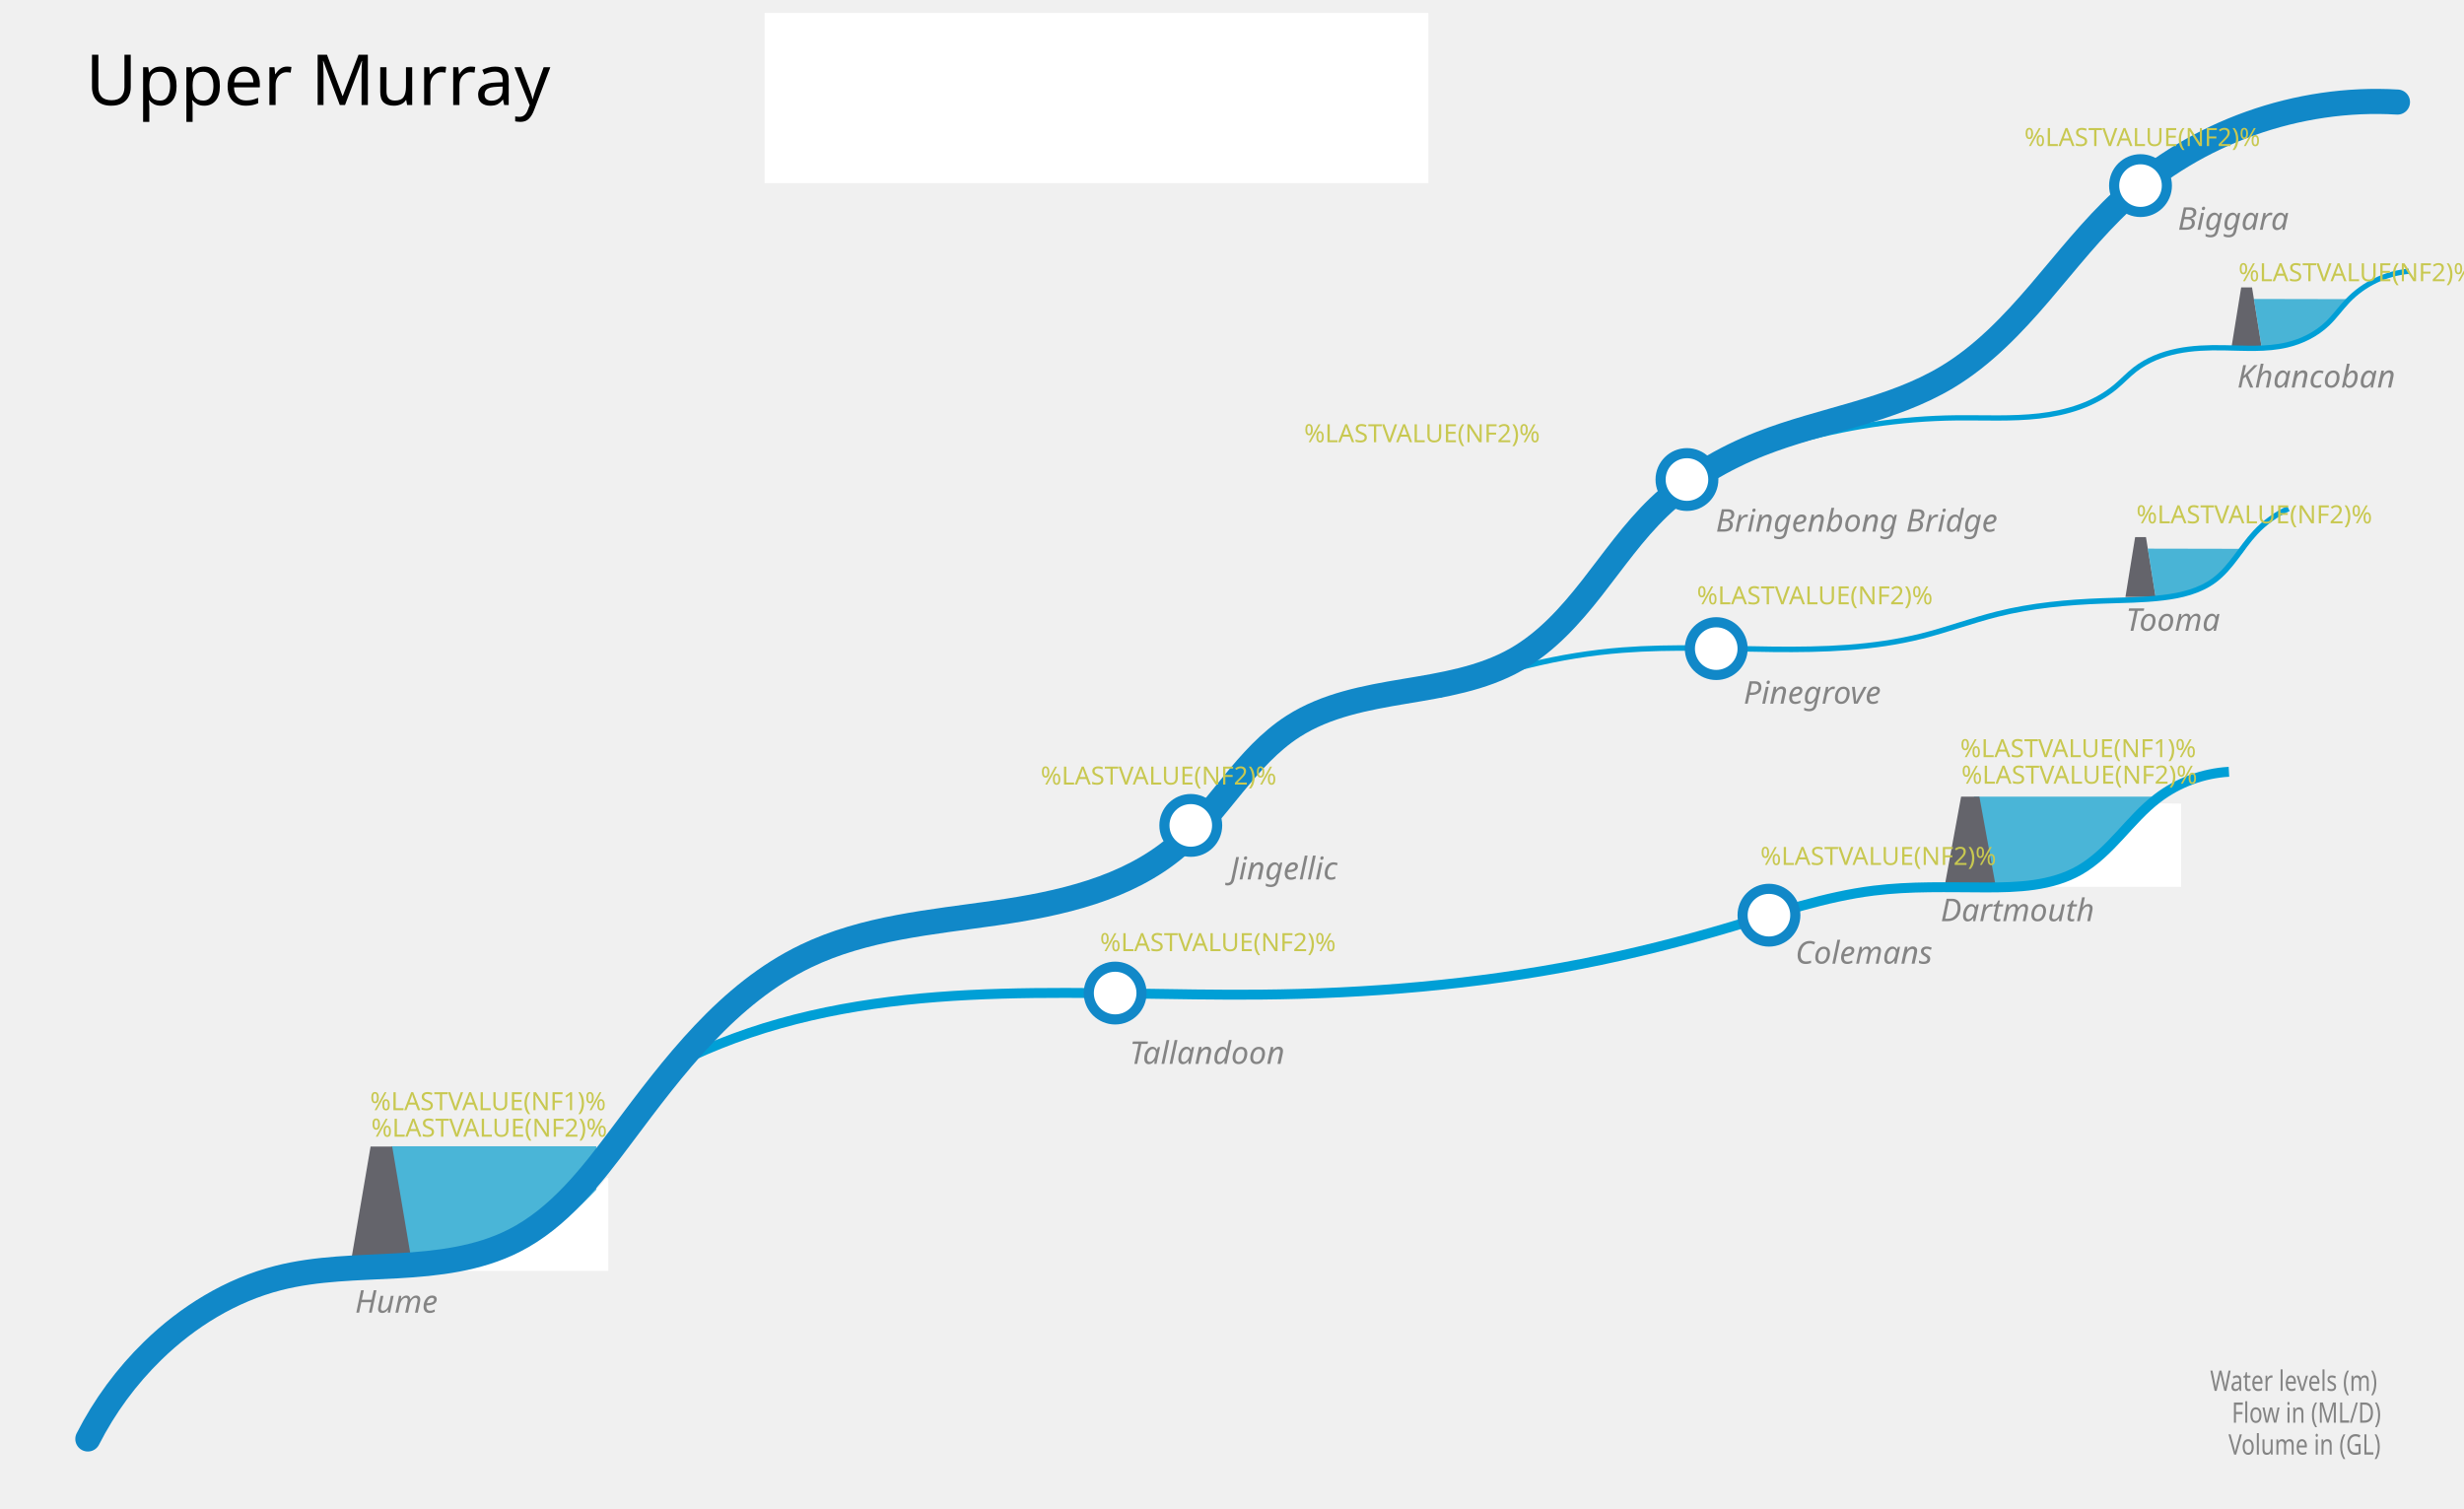
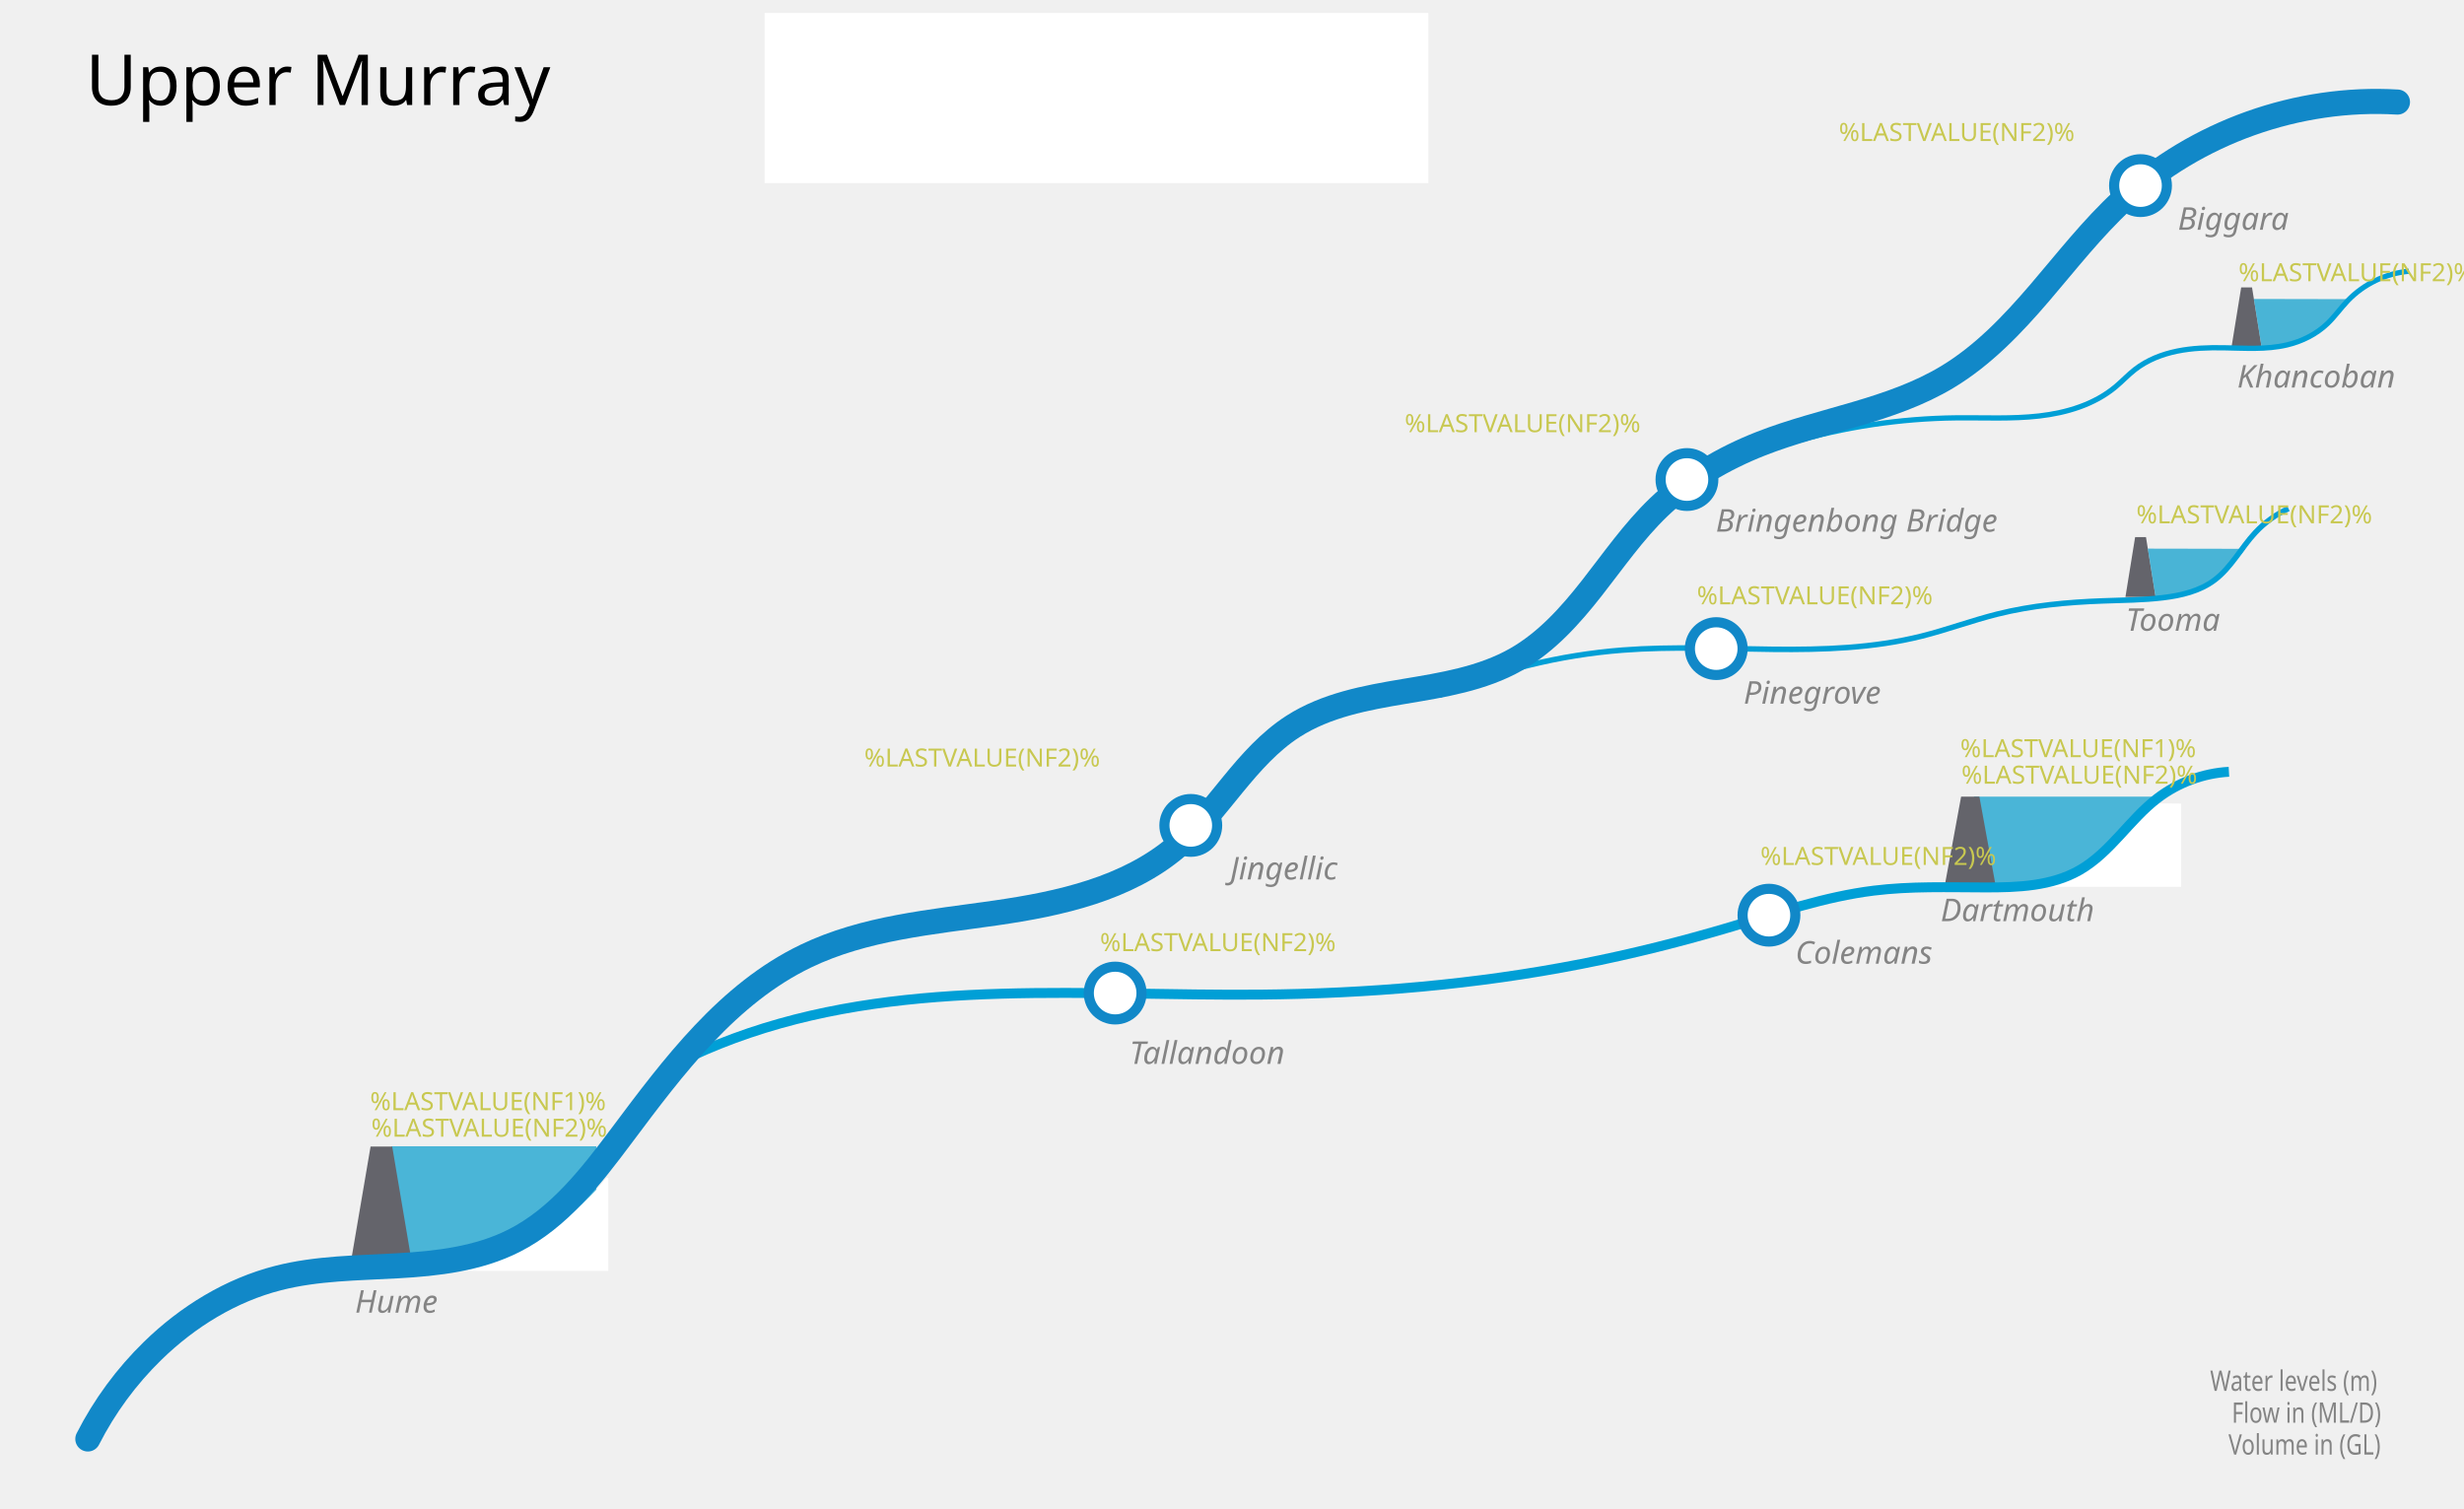
<svg xmlns="http://www.w3.org/2000/svg" xmlns:ns2="http://www.openswatchbook.org/uri/2009/osb" xmlns:xlink="http://www.w3.org/1999/xlink" x="0px" y="0px" width="980px" height="600px" viewBox="0 0 980 600" enable-background="new 0 0 980 600" id="svg3183" version="1.1">
  <defs id="defs3185">
    <linearGradient y2="254.353" x2="303.236" y1="254.353" x1="280.88" gradientUnits="userSpaceOnUse" id="linearGradient6307" xlink:href="#linearGradient6113-4-6" gradientTransform="matrix(1.118266,0,0,1.118266,355.9979,-26.47102)" />
    <linearGradient id="linearGradient6113-4-6" ns2:paint="solid">
      <stop style="stop-color:#ffffff;stop-opacity:1;" offset="0" id="stop6115-3-2" />
    </linearGradient>
    <linearGradient id="linearGradient6113-4-6-9" ns2:paint="solid">
      <stop style="stop-color:#ffffff;stop-opacity:1;" offset="0" id="stop6115-3-2-4" />
    </linearGradient>
    <linearGradient y2="254.353" x2="303.236" y1="254.353" x1="280.88" gradientUnits="userSpaceOnUse" id="linearGradient4166" xlink:href="#linearGradient6113-4-6-9" gradientTransform="matrix(1.118266,0,0,1.118266,344.3503,-93.7179)" />
    <linearGradient id="linearGradient6113-4-6-2" ns2:paint="solid">
      <stop style="stop-color:#ffffff;stop-opacity:1;" offset="0" id="stop6115-3-2-45" />
    </linearGradient>
    <linearGradient y2="254.353" x2="303.236" y1="254.353" x1="280.88" gradientUnits="userSpaceOnUse" id="linearGradient4213" xlink:href="#linearGradient6113-4-6-2" />
    <linearGradient id="linearGradient6113-4-6-9-3" ns2:paint="solid">
      <stop style="stop-color:#ffffff;stop-opacity:1;" offset="0" id="stop6115-3-2-4-2" />
    </linearGradient>
    <linearGradient y2="254.353" x2="303.236" y1="254.353" x1="280.88" gradientUnits="userSpaceOnUse" id="linearGradient4842" xlink:href="#linearGradient6113-4-6-9-3" />
    <linearGradient id="linearGradient6113-4-6-9-3-6" ns2:paint="solid">
      <stop style="stop-color:#ffffff;stop-opacity:1;" offset="0" id="stop6115-3-2-4-2-1" />
    </linearGradient>
    <linearGradient y2="254.353" x2="303.236" y1="254.353" x1="280.88" gradientUnits="userSpaceOnUse" id="linearGradient4904" xlink:href="#linearGradient6113-4-6-9-3-6" gradientTransform="matrix(1.118266,0,0,1.118266,116.9308,110.521)" />
    <linearGradient id="linearGradient6113-4-6-9-3-6-2" ns2:paint="solid">
      <stop style="stop-color:#ffffff;stop-opacity:1;" offset="0" id="stop6115-3-2-4-2-1-7" />
    </linearGradient>
    <linearGradient y2="254.353" x2="303.236" y1="254.353" x1="280.88" gradientUnits="userSpaceOnUse" id="linearGradient4935" xlink:href="#linearGradient6113-4-6-9-3-6-2" gradientTransform="matrix(1.118266,0,0,1.118266,35.96679,-251.3059)" />
    <linearGradient id="linearGradient6113-4-6-2-4" ns2:paint="solid">
      <stop style="stop-color:#ffffff;stop-opacity:1;" offset="0" id="stop6115-3-2-45-3" />
    </linearGradient>
    <linearGradient y2="254.353" x2="303.236" y1="254.353" x1="280.88" gradientUnits="userSpaceOnUse" id="linearGradient4966" xlink:href="#linearGradient6113-4-6-2-4" gradientTransform="matrix(1.118266,0,0,1.118266,147.0056,43.84168)" />
  </defs>
  <g id="layer1">
    <g id="TOOMSTO" transform="matrix(0.1911166,0,0,0.2216849,845.3448,213.6097)" style="stroke:none">
      <path style="fill:#64646b;stroke:none" id="path3071-7-9-2-2-1" d="M 20.161,0 42.741,0 62.738,107.398 0,107.398 20.161,0 z" stroke-miterlimit="3" height="107.398" width="62.738" />
      <path style="fill:#12a1ce;fill-opacity:0.747;stroke:none" id="path3073-4-4-1-7-4" d="m 470.479,141.505 16.145,86.715 c 41.736,-1.306 56.83,-4.392 65.993,-6.836 9.163,-2.444 27.993,-9.612 38.503,-15.765 10.51,-6.153 25.549,-15.069 35.614,-22.523 11.49,-8.509 34.252,-25.632 46.523,-41.248 l -202.778,-0.343" stroke-miterlimit="3" height="86.715" width="154.204" transform="translate(-423.8871,-120.8219)" />
    </g>
    <rect y="316.839" x="785.112" height="35" width="71.857" id="Dartmouth_Fill" style="fill:#12a1ce;fill-opacity:0.745;stroke:none" />
    <path width="62.738" height="107.398" stroke-miterlimit="3" d="m 779.989,316.833 7.268,0 6.436,35.277 -20.194,0 6.489,-35.277 z" id="path3071-7-9-2-2" style="fill:#64646b;stroke:none;stroke-miterlimit:3" />
    <g id="KHANSTO" transform="matrix(0.1911166,0,0,0.2216849,887.5236,114.3101)" style="stroke:none">
      <path style="fill:#64646b;stroke:none;stroke-miterlimit:3" id="path3071-7-9-2-2-1-7" d="M 20.161,0 42.741,0 62.738,107.398 0,107.398 20.161,0 Z" stroke-miterlimit="3" height="107.398" width="62.738" />
      <path style="fill:#12a1ce;fill-opacity:0.747;stroke:none;stroke-miterlimit:3" id="path3073-4-4-1-7-4-4" d="m 470.479,141.505 16.145,86.715 c 41.736,-1.306 56.83,-4.392 65.993,-6.836 9.163,-2.444 27.993,-9.612 38.503,-15.765 10.51,-6.153 25.549,-15.069 35.614,-22.523 11.49,-8.509 34.252,-25.632 46.523,-41.248 l -202.778,-0.343" stroke-miterlimit="3" height="86.715" width="154.204" transform="translate(-423.8871,-120.8219)" />
    </g>
    <path style="fill:none;stroke:#009fd6;stroke-width:2.093;stroke-linecap:butt;stroke-linejoin:round;stroke-miterlimit:4;stroke-dasharray:none;stroke-opacity:1" d="m 712.02,176.133 c 21.436,-6.347 43.755,-9.706 66.109,-9.948 10.983,-0.119 22.011,0.507 32.924,-0.743 10.913,-1.25 21.916,-4.548 30.347,-11.589 2.654,-2.217 5.018,-4.772 7.747,-6.897 4.86,-3.784 10.756,-6.085 16.791,-7.313 6.036,-1.229 12.235,-1.427 18.394,-1.328 8.46,0.136 17.049,0.812 25.282,-1.139 5.975,-1.415 11.667,-4.249 16.097,-8.5 2.924,-2.805 5.255,-6.167 8.056,-9.095 6.357,-6.642 15.168,-10.881 24.326,-11.701" id="Swampy_Plain_River" />
    <path style="fill:#ffffff;stroke:none" d="m 856.371,319.497 c -5.33,5.365 -7.944,8.33 -12.114,12.432 -3.166,3.114 -6.696,8.06 -10.396,10.811 -3.927,2.92 -6.884,5.015 -10.64,6.626 -2.741,1.175 -6.643,2.78 -18.555,3.34 l 62.826,0 0,-33.101 z" id="Hume_Fill-Mask-5" />
    <path style="fill:none;stroke:#009fd6;stroke-width:3.944;stroke-linecap:butt;stroke-linejoin:round;stroke-miterlimit:4;stroke-dasharray:none;stroke-opacity:1" d="m 274.74,420.122 c 7.571,-3.502 15.33,-6.601 23.231,-9.277 64.656,-21.902 134.925,-14.678 203.188,-15.276 42.874,-0.376 85.787,-3.959 127.861,-12.208 20.138,-3.948 40.063,-8.961 59.727,-14.829 18.633,-5.56 37.175,-11.919 56.472,-14.312 14.7,-1.823 29.574,-1.309 44.387,-1.275 12.867,0.029 26.355,-0.471 37.516,-6.874 6.113,-3.507 11.151,-8.591 15.933,-13.767 4.783,-5.176 9.433,-10.545 15.03,-14.826 8.146,-6.23 18.187,-9.949 28.426,-10.528" id="Mitta_Mitta_River" />
    <path style="fill:none;stroke:#009fd6;stroke-width:2.184;stroke-linecap:butt;stroke-linejoin:round;stroke-miterlimit:4;stroke-dasharray:none;stroke-opacity:1" d="m 572.399,276.57 c 23.107,-9.951 47.861,-16.064 72.943,-18.014 39.699,-3.086 80.407,4.117 119.027,-5.581 10.107,-2.538 19.905,-6.204 30.014,-8.736 13.674,-3.424 27.796,-4.741 41.883,-5.249 8.035,-0.29 16.095,-0.322 24.077,-1.287 7.198,-0.87 14.537,-2.602 20.35,-6.935 6.703,-4.996 10.608,-12.838 16.302,-18.958 3.722,-4 8.232,-7.265 13.194,-9.552" id="Tooma_River" />
    <rect y="455.887" x="155.739" height="45" width="81.465" id="Hume_Fill" style="fill:#12a1ce;fill-opacity:0.745;stroke:none" />
    <path width="62.738" height="107.398" stroke-miterlimit="3" d="m 147.387,456.006 8.602,0 7.618,45 -23.901,0 7.68,-45 z" id="path3071-7-9-7" style="fill:#64646b;stroke:none;stroke-miterlimit:3" />
    <path style="fill:#ffffff;stroke:none" d="m 241.135,468.471 c -4.95,6.561 -12.99,13.466 -17.185,17.006 -3.934,3.32 -9.807,7.291 -13.915,10.031 -4.108,2.74 -11.488,5.92 -15.069,7.008 -3.358,1.02 -8.854,2.289 -22.956,2.923 l 69.927,0 0,-36.969 -0.802,0 z" id="Hume_Fill-Mask" />
    <path style="fill:none;stroke:#1188c8;stroke-width:9.979;stroke-linecap:round;stroke-linejoin:miter;stroke-miterlimit:4;stroke-dasharray:none;stroke-opacity:1;marker-start:none" d="M 34.937,572.299 C 41.547,559.291 50.312,547.381 60.764,537.201 c 13.935,-13.572 31.071,-24.117 49.921,-28.92 15.415,-3.927 31.505,-3.966 47.387,-4.853 15.882,-0.887 32.123,-2.761 46.315,-9.947 17.987,-9.107 30.794,-25.719 42.87,-41.864 20.635,-27.588 42.227,-56.447 73.275,-71.378 23.346,-11.227 49.812,-13.449 75.453,-17.143 25.641,-3.694 52.241,-9.587 71.995,-26.347 8.503,-7.215 15.348,-16.14 22.42,-24.762 7.071,-8.623 14.569,-17.129 23.96,-23.143 13.076,-8.374 28.807,-11.303 44.122,-13.862 15.315,-2.559 31.047,-5.048 44.541,-12.73 12.067,-6.868 21.549,-17.458 30.115,-28.385 8.566,-10.927 16.507,-22.445 26.515,-32.069 11.579,-11.135 25.686,-19.455 40.64,-25.324 24.529,-9.626 51.674,-12.966 74.243,-26.566 14.211,-8.563 25.84,-20.772 36.638,-33.368 10.799,-12.596 21.006,-25.787 33.207,-37.031 29.187,-26.896 69.538,-41.281 109.157,-38.915" id="Upper_Murray" />
    <ellipse style="fill:url(#linearGradient6307);fill-opacity:1;stroke:#1188c8;stroke-width:4.026;stroke-linecap:round;stroke-linejoin:round;stroke-miterlimit:5;stroke-dasharray:none;stroke-opacity:1" id="401014_node" cx="682.597" cy="257.963" rx="10.487" ry="10.487" />
    <path style="fill:#000000;fill-opacity:0.7;stroke:#666666;stroke-width:2;overflow:hidden" d="m 407.725,12.504 h 22 22 22 22 a 5,5 0 0 1 5,5 v 7 7 7 7 a 5,5 0 0 1 -5,5 h -22 -22 -22 -22 a 5,5 0 0 1 -5,-5 l 0,-4 -10,-10 10,-10 0,-4 a 5,5 0 0 1 5,-5 z" id="path3557" />
    <ellipse style="fill:url(#linearGradient4166);fill-opacity:1;stroke:#1188c8;stroke-width:4.026;stroke-linecap:round;stroke-linejoin:round;stroke-miterlimit:5;stroke-dasharray:none;stroke-opacity:1" id="401549_node" cx="670.949" cy="190.717" rx="10.487" ry="10.487" />
    <circle style="fill:url(#linearGradient4213);fill-opacity:1;stroke:#1188c8;stroke-width:3.6;stroke-linecap:round;stroke-linejoin:round;stroke-miterlimit:5;stroke-dasharray:none;stroke-opacity:1" id="401012_node" transform="matrix(1.118266,0,0,1.118266,524.74,-210.6164)" cx="292.058" cy="254.353" r="9.378" />
    <ellipse style="fill:url(#linearGradient4904);fill-opacity:1;stroke:#1188c8;stroke-width:4.026;stroke-linecap:round;stroke-linejoin:round;stroke-miterlimit:5;stroke-dasharray:none;stroke-opacity:1" id="401204A_node" cx="443.53" cy="394.955" rx="10.487" ry="10.487" />
    <ellipse style="fill:url(#linearGradient4935);fill-opacity:1;stroke:#1188c8;stroke-width:4.026;stroke-linecap:round;stroke-linejoin:round;stroke-miterlimit:5;stroke-dasharray:none;stroke-opacity:1" id="403242C" cx="362.566" cy="33.129" rx="10.487" ry="10.487" />
    <ellipse style="fill:url(#linearGradient4966);fill-opacity:1;stroke:#1188c8;stroke-width:4.026;stroke-linecap:round;stroke-linejoin:round;stroke-miterlimit:5;stroke-dasharray:none;stroke-opacity:1" id="401201A_node" cx="473.605" cy="328.276" rx="10.487" ry="10.487" />
    <text xml:space="preserve" style="font-size:28px;font-style:normal;font-variant:normal;font-weight:normal;font-stretch:normal;text-align:start;line-height:125%;letter-spacing:0px;word-spacing:0px;writing-mode:lr-tb;text-anchor:start;fill:#000000;fill-opacity:1;stroke:none;font-family:Lucida Sans;-inkscape-font-specification:Lucida Sans" x="34.075" y="41.757" id="text6089">
      <tspan id="tspan6091" x="34.075" y="41.757">Upper Murray</tspan>
    </text>
    <circle style="fill:url(#linearGradient4842);fill-opacity:1;stroke:#1188c8;stroke-width:3.6;stroke-linecap:round;stroke-linejoin:round;stroke-miterlimit:5;stroke-dasharray:none;stroke-opacity:1" id="401211A_node" transform="matrix(1.118266,0,0,1.118266,376.9642,79.54905)" cx="292.058" cy="254.353" r="9.378" />
    <rect style="fill:#ffffff;fill-opacity:1;stroke:none;stroke-width:0.982;stroke-miterlimit:4;stroke-dasharray:none;stroke-opacity:1" id="rect4760" width="264.003" height="67.672" x="304.105" y="5.158" />
    <text xml:space="preserve" style="font-style:italic;font-variant:normal;font-weight:normal;font-stretch:normal;font-size:12.5px;line-height:100%;font-family:'Lucida Sans';-inkscape-font-specification:'Lucida Sans, Italic';text-align:start;letter-spacing:0px;word-spacing:0px;writing-mode:lr-tb;text-anchor:start;fill:#848484;fill-opacity:1;stroke:none;stroke-width:1px;stroke-linecap:butt;stroke-linejoin:miter;stroke-opacity:1" x="693.464" y="279.87" id="pinegrove">
      <tspan id="tspan4195" x="693.464" y="279.87">Pinegrove</tspan>
    </text>
    <text xml:space="preserve" style="font-style:italic;font-variant:normal;font-weight:normal;font-stretch:normal;font-size:12.5px;line-height:100%;font-family:'Lucida Sans';-inkscape-font-specification:'Lucida Sans, Italic';text-align:start;letter-spacing:0px;word-spacing:0px;writing-mode:lr-tb;text-anchor:start;fill:#848484;fill-opacity:1;stroke:none;stroke-width:1px;stroke-linecap:butt;stroke-linejoin:miter;stroke-opacity:1" x="489.256" y="349.774" id="text4193-5">
      <tspan id="tspan4195-3" x="489.256" y="349.774" Jingellic="">Jingellic</tspan>
    </text>
    <text xml:space="preserve" style="font-style:italic;font-variant:normal;font-weight:normal;font-stretch:normal;font-size:12.5px;line-height:100%;font-family:'Lucida Sans';-inkscape-font-specification:'Lucida Sans, Italic';text-align:start;letter-spacing:0px;word-spacing:0px;writing-mode:lr-tb;text-anchor:start;fill:#848484;fill-opacity:1;stroke:none;stroke-width:1px;stroke-linecap:butt;stroke-linejoin:miter;stroke-opacity:1" x="451.651" y="423.319" id="text4193-7" />
    <text xml:space="preserve" style="font-style:italic;font-variant:normal;font-weight:normal;font-stretch:normal;font-size:12.5px;line-height:100%;font-family:'Lucida Sans';-inkscape-font-specification:'Lucida Sans, Italic';text-align:start;letter-spacing:0px;word-spacing:0px;writing-mode:lr-tb;text-anchor:start;fill:#848484;fill-opacity:1;stroke:none;stroke-width:1px;stroke-linecap:butt;stroke-linejoin:miter;stroke-opacity:1" x="682.404" y="211.443" id="text4193-7-6">
      <tspan id="tspan4195-37-2" x="682.404" y="211.443">Bringenbong Bridge</tspan>
    </text>
    <text xml:space="preserve" style="font-style:italic;font-variant:normal;font-weight:normal;font-stretch:normal;font-size:12.5px;line-height:100%;font-family:'Lucida Sans';-inkscape-font-specification:'Lucida Sans, Italic';text-align:start;letter-spacing:0px;word-spacing:0px;writing-mode:lr-tb;text-anchor:start;fill:#848484;fill-opacity:1;stroke:none;stroke-width:1px;stroke-linecap:butt;stroke-linejoin:miter;stroke-opacity:1" x="714.053" y="383.265" id="colemans">
      <tspan id="tspan4195-37-8" x="714.053" y="383.265">Colemans</tspan>
    </text>
    <text xml:space="preserve" style="font-style:italic;font-variant:normal;font-weight:normal;font-stretch:normal;font-size:12.5px;line-height:100%;font-family:'Lucida Sans';-inkscape-font-specification:'Lucida Sans, Italic';text-align:start;letter-spacing:0px;word-spacing:0px;writing-mode:lr-tb;text-anchor:start;fill:#848484;fill-opacity:1;stroke:none;stroke-width:1px;stroke-linecap:butt;stroke-linejoin:miter;stroke-opacity:1" x="866.172" y="91.393" id="text4193-7-6-8">
      <tspan id="tspan4195-37-2-1" x="866.172" y="91.393">Biggara</tspan>
    </text>
    <text xml:space="preserve" style="font-style:italic;font-variant:normal;font-weight:normal;font-stretch:normal;font-size:12.5px;line-height:100%;font-family:'Lucida Sans';-inkscape-font-specification:'Lucida Sans, Italic';text-align:start;letter-spacing:0px;word-spacing:0px;writing-mode:lr-tb;text-anchor:start;fill:#848484;fill-opacity:1;stroke:none;stroke-width:1px;stroke-linecap:butt;stroke-linejoin:miter;stroke-opacity:1" x="889.794" y="154.136" id="text4193-1">
      <tspan id="tspan4195-4" x="889.794" y="154.136">Khancoban</tspan>
    </text>
    <text xml:space="preserve" style="font-style:italic;font-variant:normal;font-weight:normal;font-stretch:normal;font-size:12.5px;line-height:100%;font-family:'Lucida Sans';-inkscape-font-specification:'Lucida Sans, Italic';text-align:start;letter-spacing:0px;word-spacing:0px;writing-mode:lr-tb;text-anchor:start;fill:#848484;fill-opacity:1;stroke:none;stroke-width:1px;stroke-linecap:butt;stroke-linejoin:miter;stroke-opacity:1" x="845.471" y="250.883" id="tooma">
      <tspan id="tspan4195-4-2" x="845.471" y="250.883">Tooma</tspan>
    </text>
    <text xml:space="preserve" style="font-style:italic;font-variant:normal;font-weight:normal;font-stretch:normal;font-size:12.5px;line-height:100%;font-family:'Lucida Sans';-inkscape-font-specification:'Lucida Sans, Italic';text-align:start;letter-spacing:0px;word-spacing:0px;writing-mode:lr-tb;text-anchor:start;fill:#848484;fill-opacity:1;stroke:none;stroke-width:1px;stroke-linecap:butt;stroke-linejoin:miter;stroke-opacity:1" x="771.819" y="366.361" id="dartmouth">
      <tspan id="tspan4195-4-2-0" x="771.819" y="366.361">Dartmouth</tspan>
    </text>
    <text xml:space="preserve" style="font-style:italic;font-variant:normal;font-weight:normal;font-stretch:normal;font-size:12.5px;line-height:100%;font-family:'Lucida Sans';-inkscape-font-specification:'Lucida Sans, Italic';text-align:start;letter-spacing:0px;word-spacing:0px;writing-mode:lr-tb;text-anchor:start;fill:#848484;fill-opacity:1;stroke:none;stroke-width:1px;stroke-linecap:butt;stroke-linejoin:miter;stroke-opacity:1" x="141.184" y="522.074" id="hume">
      <tspan id="tspan4195-37-7" x="141.184" y="522.074">Hume</tspan>
    </text>
    <text id="tallandoon" x="449.251" y="423.127" style="font-style:italic;font-variant:normal;font-weight:normal;font-stretch:normal;font-size:12.5px;line-height:100%;font-family:'Lucida Sans';-inkscape-font-specification:'Lucida Sans, Italic';text-align:start;writing-mode:lr-tb;text-anchor:start;fill:#848484;fill-opacity:1">
      <tspan id="tspan5938" x="449.251" y="423.127">Tallandoon</tspan>
    </text>
    <g id="g4522">
      <text transform="scale(0.8891865,1.124623)" style="font-style:normal;font-variant:normal;font-weight:normal;font-stretch:normal;font-size:10px;line-height:100%;font-family:sans-serif;-inkscape-font-specification:'sans-serif, Normal';text-align:start;writing-mode:lr-tb;text-anchor:start;fill:#848484;fill-opacity:1" y="491.855" x="988.572" id="Notes-1">
        <tspan y="491.855" x="988.572" id="tspan4422">Water levels (m)</tspan>
      </text>
      <text transform="scale(0.8891865,1.124623)" style="font-style:normal;font-variant:normal;font-weight:normal;font-stretch:normal;font-size:10px;line-height:100%;font-family:sans-serif;-inkscape-font-specification:'sans-serif, Normal';text-align:start;writing-mode:lr-tb;text-anchor:start;fill:#848484;fill-opacity:1" y="503.126" x="998.26" id="Notes-1-7">
        <tspan y="503.126" x="998.26" id="tspan4444">Flow in (ML/D)</tspan>
      </text>
      <text transform="scale(0.8891865,1.124623)" style="font-style:normal;font-variant:normal;font-weight:normal;font-stretch:normal;font-size:10px;line-height:100%;font-family:sans-serif;-inkscape-font-specification:'sans-serif, Normal';text-align:start;writing-mode:lr-tb;text-anchor:start;fill:#848484;fill-opacity:1" y="514.398" x="996.776" id="Notes-1-7-7">
        <tspan id="tspan4464" x="996.776" y="514.398">Volume in (GL)</tspan>
      </text>
    </g>
    <text id="Tallandoon_Q" x="437.499" y="378.285" style="font-style:normal;font-variant:normal;font-weight:normal;font-stretch:normal;font-size:10px;line-height:100%;font-family:'Lucida Sans';-inkscape-font-specification:'Lucida Sans, Normal';text-align:start;writing-mode:lr-tb;text-anchor:start;fill:#c8c850;fill-opacity:1">
      <tspan id="tspan4427" x="437.499" y="378.285">%LASTVALUE(NF2)%</tspan>
    </text>
-     <text id="Jingellic_Q" x="413.908" y="312.029" style="font-style:normal;font-variant:normal;font-weight:normal;font-stretch:normal;font-size:10px;line-height:100%;font-family:'Lucida Sans';-inkscape-font-specification:'Lucida Sans, Normal';text-align:start;writing-mode:lr-tb;text-anchor:start;fill:#c8c850;fill-opacity:1">
-       <tspan id="tspan4427-4" x="413.908" y="312.029">%LASTVALUE(NF2)%</tspan>
+     <text id="Jingellic_Q" x="437.556" y="304.866" style="font-style:normal;font-variant:normal;font-weight:normal;font-stretch:normal;font-size:10px;line-height:100%;font-family:'Lucida Sans';-inkscape-font-specification:'Lucida Sans, Normal';text-align:start;writing-mode:lr-tb;text-anchor:end;fill:#c8c850;fill-opacity:1">
+       <tspan id="tspan4427-4" x="437.556" y="304.866">%LASTVALUE(NF2)%</tspan>
    </text>
    <text id="Hume_H" x="147.205" y="441.537" style="font-style:normal;font-variant:normal;font-weight:normal;font-stretch:normal;font-size:10px;line-height:100%;font-family:'Lucida Sans';-inkscape-font-specification:'Lucida Sans, Normal';text-align:start;writing-mode:lr-tb;text-anchor:start;fill:#c8c850;fill-opacity:1">
      <tspan y="441.537" x="147.205" id="tspan4474">%LASTVALUE(NF1)%</tspan>
    </text>
    <text id="Hume_V" x="147.672" y="452.074" style="font-style:normal;font-variant:normal;font-weight:normal;font-stretch:normal;font-size:10px;line-height:100%;font-family:'Lucida Sans';-inkscape-font-specification:'Lucida Sans, Normal';text-align:start;writing-mode:lr-tb;text-anchor:start;fill:#c8c850;fill-opacity:1">
      <tspan y="452.074" x="147.672" id="tspan4409">%LASTVALUE(NF2)%</tspan>
    </text>
    <text id="Dartmouth_H" x="779.647" y="301.145" style="font-style:normal;font-variant:normal;font-weight:normal;font-stretch:normal;font-size:10px;line-height:100%;font-family:'Lucida Sans';-inkscape-font-specification:'Lucida Sans, Normal';text-align:start;writing-mode:lr-tb;text-anchor:start;fill:#c8c850;fill-opacity:1">
      <tspan y="301.145" x="779.647" id="tspan4474-7">%LASTVALUE(NF1)%</tspan>
    </text>
    <text id="Dartmouth_V" x="780.115" y="311.682" style="font-style:normal;font-variant:normal;font-weight:normal;font-stretch:normal;font-size:10px;line-height:100%;font-family:'Lucida Sans';-inkscape-font-specification:'Lucida Sans, Normal';text-align:start;writing-mode:lr-tb;text-anchor:start;fill:#c8c850;fill-opacity:1">
      <tspan y="311.682" x="780.115" id="tspan4409-4">%LASTVALUE(NF2)%</tspan>
    </text>
    <text id="Tooma_V" x="849.696" y="208.136" style="font-style:normal;font-variant:normal;font-weight:normal;font-stretch:normal;font-size:10px;line-height:100%;font-family:'Lucida Sans';-inkscape-font-specification:'Lucida Sans, Normal';text-align:start;writing-mode:lr-tb;text-anchor:start;fill:#c8c850;fill-opacity:1">
      <tspan y="208.136" x="849.696" id="tspan4409-4-5">%LASTVALUE(NF2)%</tspan>
    </text>
    <text id="Khancoban_V" x="890.311" y="111.855" style="font-style:normal;font-variant:normal;font-weight:normal;font-stretch:normal;font-size:10px;line-height:100%;font-family:'Lucida Sans';-inkscape-font-specification:'Lucida Sans, Normal';text-align:start;writing-mode:lr-tb;text-anchor:start;fill:#c8c850;fill-opacity:1">
      <tspan y="111.855" x="890.311" id="tspan4409-4-5-7">%LASTVALUE(NF2)%</tspan>
    </text>
    <text id="Pinegrove_Q" x="674.907" y="240.343" style="font-style:normal;font-variant:normal;font-weight:normal;font-stretch:normal;font-size:10px;line-height:100%;font-family:'Lucida Sans';-inkscape-font-specification:'Lucida Sans, Normal';text-align:start;writing-mode:lr-tb;text-anchor:start;fill:#c8c850;fill-opacity:1">
      <tspan id="tspan4427-4-9" x="674.907" y="240.343">%LASTVALUE(NF2)%</tspan>
    </text>
-     <text id="Bringenbong_Q" x="612.494" y="175.878" style="font-style:normal;font-variant:normal;font-weight:normal;font-stretch:normal;font-size:10px;line-height:100%;font-family:'Lucida Sans';-inkscape-font-specification:'Lucida Sans, Normal';text-align:end;writing-mode:lr;text-anchor:end;fill:#c8c850;fill-opacity:1;">
-       <tspan id="tspan4427-4-9-2" x="612.494" y="175.878">%LASTVALUE(NF2)%</tspan>
+     <text id="Bringenbong_Q" x="652.494" y="171.878" style="font-style:normal;font-variant:normal;font-weight:normal;font-stretch:normal;font-size:10px;line-height:100%;font-family:'Lucida Sans';-inkscape-font-specification:'Lucida Sans, Normal';text-align:end;writing-mode:lr-tb;text-anchor:end;fill:#c8c850;fill-opacity:1">
+       <tspan id="tspan4427-4-9-2" x="652.494" y="171.878">%LASTVALUE(NF2)%</tspan>
    </text>
-     <text id="Biggara_Q" x="805.162" y="58.081" style="font-style:normal;font-variant:normal;font-weight:normal;font-stretch:normal;font-size:10px;line-height:100%;font-family:'Lucida Sans';-inkscape-font-specification:'Lucida Sans, Normal';text-align:start;writing-mode:lr-tb;text-anchor:start;fill:#c8c850;fill-opacity:1">
-       <tspan id="tspan4427-4-9-1" x="805.162" y="58.081">%LASTVALUE(NF2)%</tspan>
+     <text id="Biggara_Q" x="825.162" y="56.081" style="font-style:normal;font-variant:normal;font-weight:normal;font-stretch:normal;font-size:10px;line-height:100%;font-family:'Lucida Sans';-inkscape-font-specification:'Lucida Sans, Normal';text-align:end;writing-mode:lr-tb;text-anchor:end;fill:#c8c850;fill-opacity:1">
+       <tspan id="tspan4427-4-9-1" x="825.162" y="56.081">%LASTVALUE(NF2)%</tspan>
    </text>
    <text id="Colemans_Q" x="700.163" y="343.999" style="font-style:normal;font-variant:normal;font-weight:normal;font-stretch:normal;font-size:10px;line-height:100%;font-family:'Lucida Sans';-inkscape-font-specification:'Lucida Sans, Normal';text-align:start;writing-mode:lr-tb;text-anchor:start;fill:#c8c850;fill-opacity:1">
      <tspan id="tspan4427-4-9-0" x="700.163" y="343.999">%LASTVALUE(NF2)%</tspan>
    </text>
  </g>
</svg>
